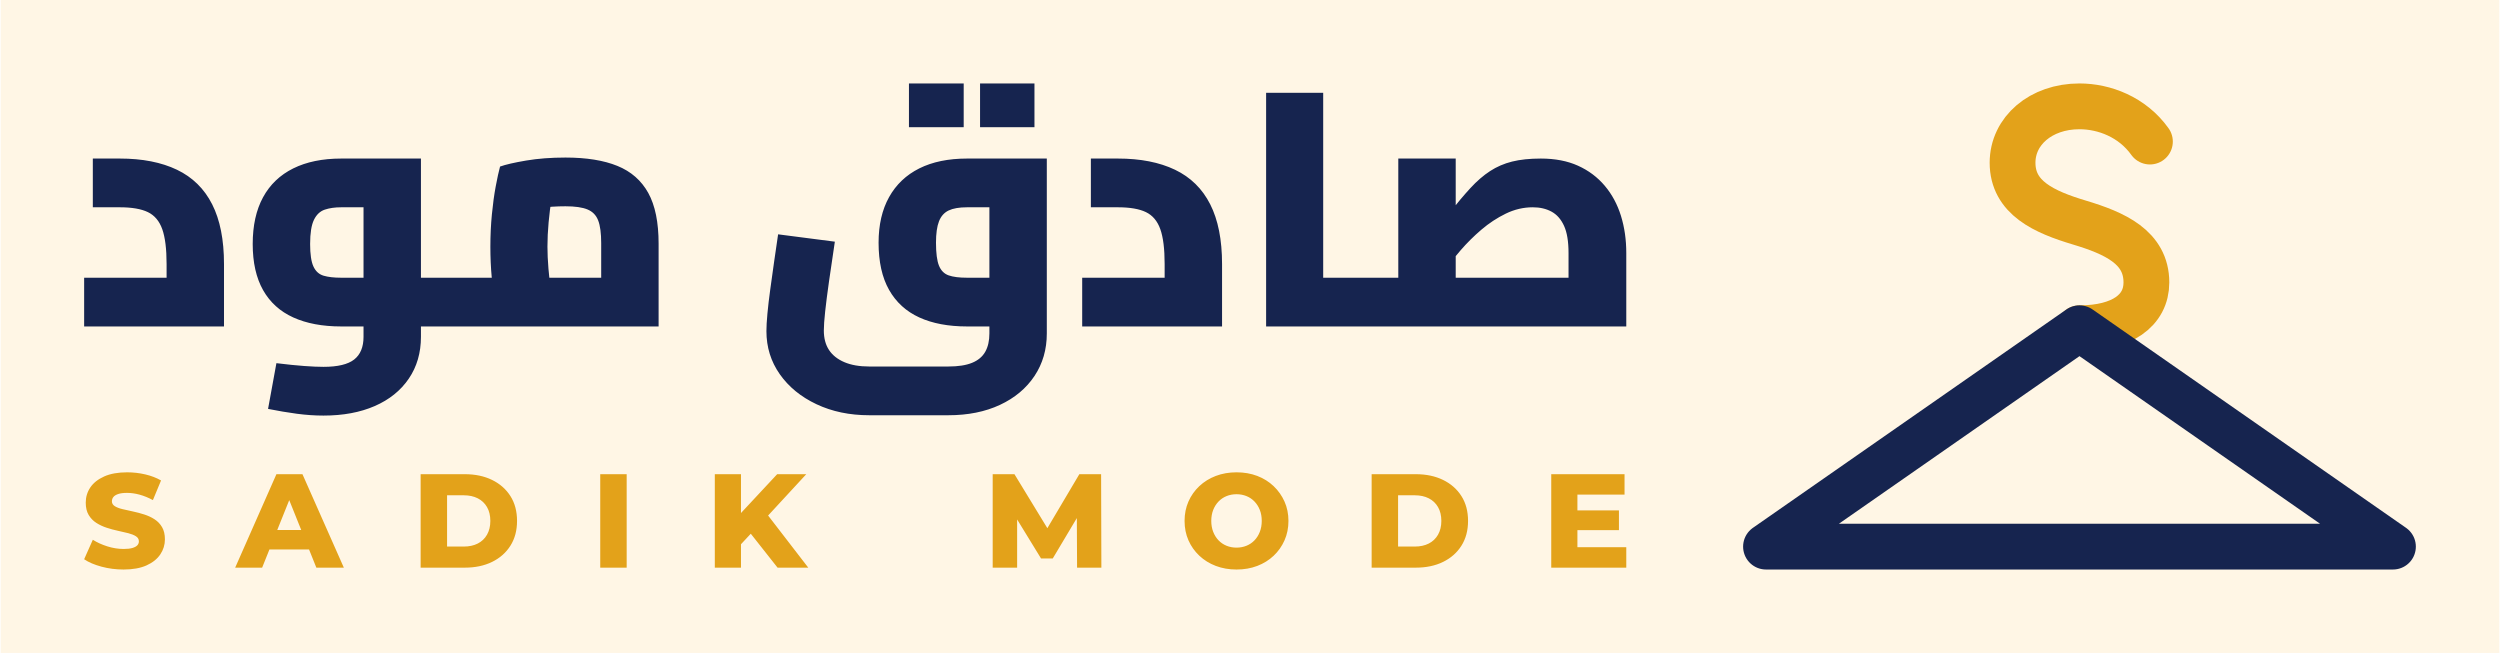
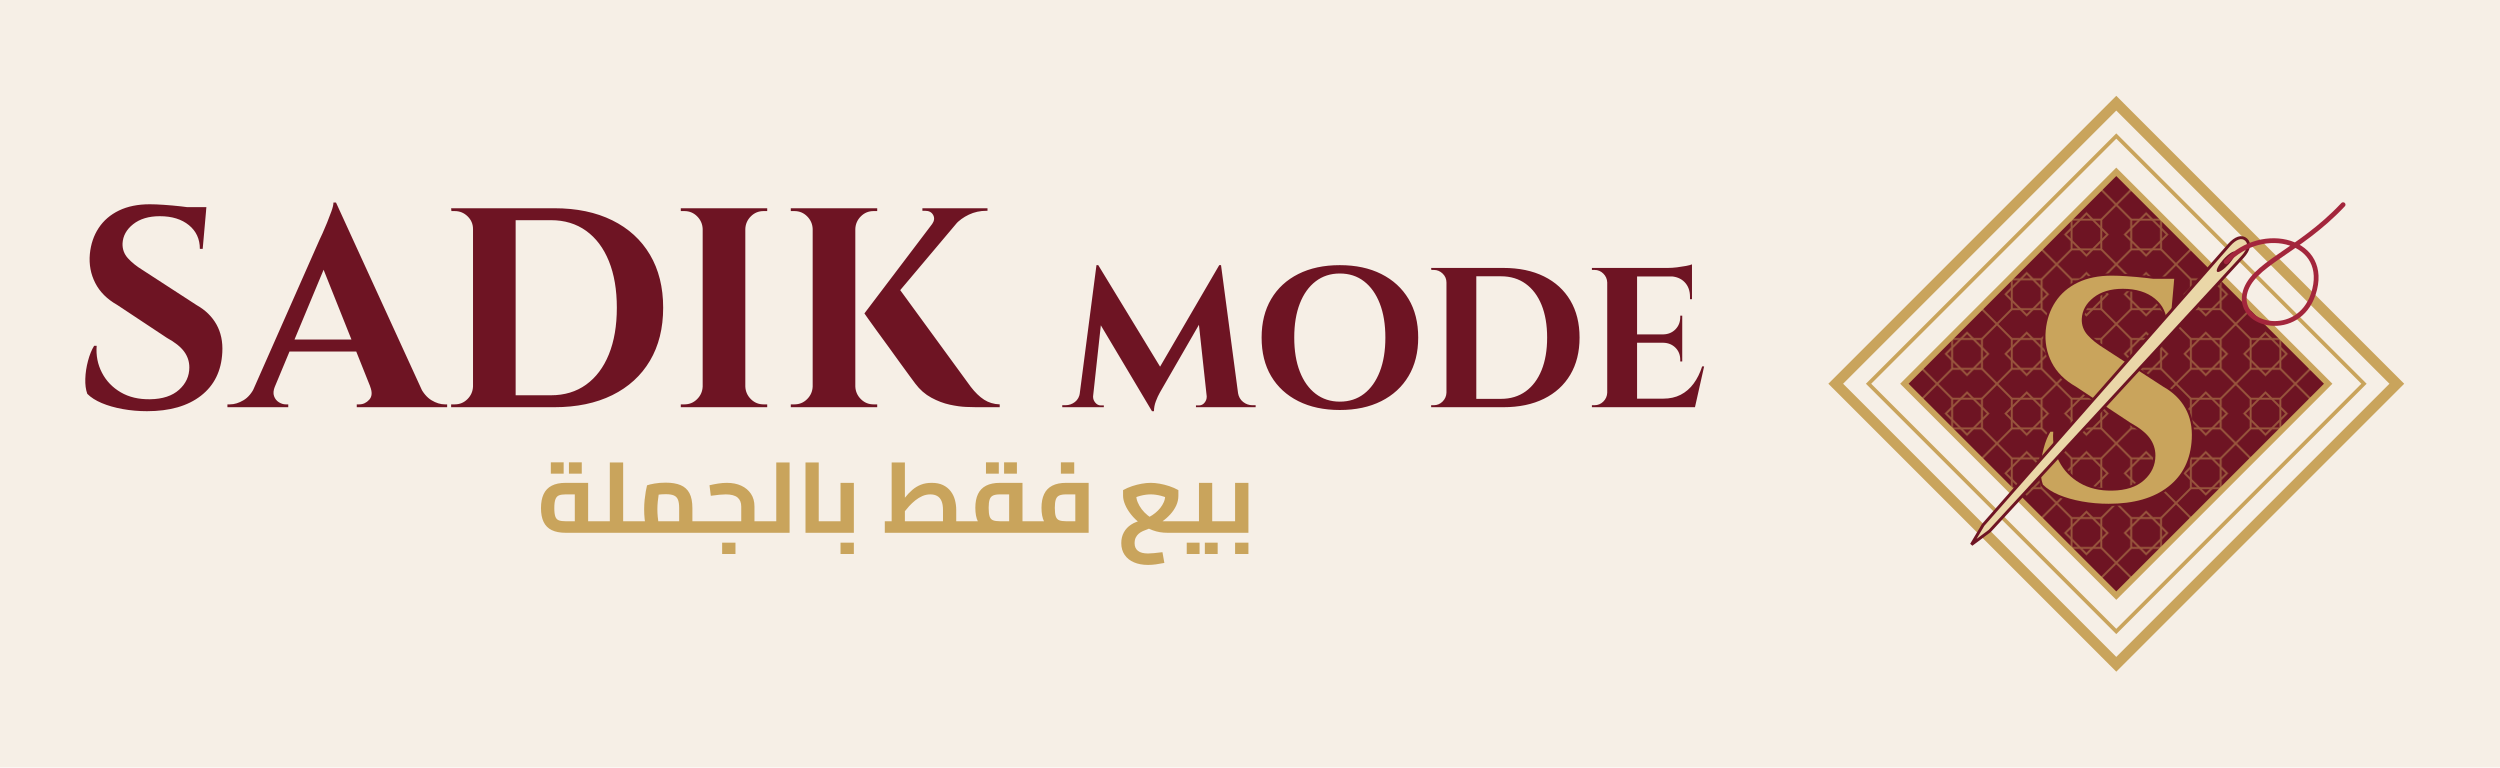
- <svg xmlns="http://www.w3.org/2000/svg" viewBox="0 0 1497.09 391.24" width="1497" height="391">
-   <rect width="100%" height="100%" fill="#FFF6E5" />
-   <g>
-     <path fill="#16244F" d="M50.0 195.6V166.4H121.2L99.4 185V158.2Q99.4 144.6 96.8 137.3Q94.2 130.0 88.2 127.1Q82.2 124.2 71.4 124.2H55.2V95H71.4Q91.6 95 105.6 101.7Q119.6 108.4 126.7 122.4Q133.8 136.4 133.8 158.2V195.6ZM251.8 195.6V166.4H272.6V195.6ZM193.4 249Q185.6 249 177.4 247.9Q169.2 246.8 160.2 245L165.2 217.6Q175.0 218.8 181.9 219.3Q188.8 219.8 193.4 219.8Q206.2 219.8 211.8 215.4Q217.4 211 217.4 201.8V120L223.0 124.2H204.0Q198.4 124.2 194.2 125.6Q190.0 127 187.7 131.7Q185.4 136.4 185.4 146.2Q185.4 155.4 187.4 159.7Q189.4 164 193.5 165.2Q197.6 166.4 204.0 166.4H217.4V195.6H204.0Q187.2 195.6 175.3 190.2Q163.4 184.8 157.2 173.8Q151.0 162.8 151.0 146.2Q151.0 129.6 157.2 118.2Q163.4 106.8 175.3 100.9Q187.2 95 204.0 95H251.8V201.8Q251.8 216.2 244.5 226.9Q237.2 237.6 224.1 243.3Q211.0 249 193.4 249ZM272.6 195.6V166.4Q273.6 166.4 274.3 167.4Q275.0 168.4 275.5 170.3Q276.0 172.2 276.3 174.9Q276.6 177.6 276.6 181Q276.6 184.4 276.3 187.1Q276.0 189.8 275.5 191.7Q275.0 193.6 274.3 194.6Q273.6 195.6 272.6 195.6ZM272.4 195.6V166.4H372.4L359.8 178.2V145.6Q359.8 136.8 358.0 132.1Q356.2 127.4 351.6 125.5Q347.0 123.6 338.4 123.6Q330.4 123.6 322.8 124.6Q315.2 125.6 310.8 127.4L332.4 107.6Q331.2 112 330.1 118.8Q329.0 125.6 328.3 133.2Q327.6 140.8 327.6 147.8Q327.6 153.8 328.2 161.0Q328.8 168.2 329.7 173.8Q330.6 179.4 331.0 181.4L298.4 190.4Q297.4 187.4 296.2 181Q295.0 174.6 294.2 166Q293.4 157.4 293.4 147.8Q293.4 137.8 294.3 128.5Q295.2 119.2 296.6 111.7Q298.0 104.2 299.2 99.8Q304.2 98 314.8 96.2Q325.4 94.4 338.4 94.4Q357.2 94.4 369.5 99.4Q381.8 104.4 388.0 115.6Q394.2 126.8 394.2 146V195.6ZM272.6 195.6Q271.6 195.6 270.8 194.6Q270.0 193.6 269.6 191.7Q269.2 189.8 268.9 187.1Q268.6 184.4 268.6 181Q268.6 176.4 269.0 173.2Q269.4 170 270.3 168.2Q271.2 166.4 272.6 166.4ZM520.4 248.8Q502.8 248.8 488.8 242.2Q474.8 235.6 466.8 224.2Q458.8 212.8 458.8 198.4Q458.8 194.4 459.4 187.9Q460.0 181.4 461.1 173.4Q462.2 165.4 463.4 156.9Q464.6 148.4 465.8 140.4L499.8 144.8Q497.8 158 496.3 168.6Q494.8 179.2 494.0 186.6Q493.2 194 493.2 198Q493.2 205 496.3 209.7Q499.4 214.4 505.5 217Q511.6 219.6 520.4 219.6H567.8Q576.6 219.6 582.0 217.4Q587.4 215.2 589.9 210.8Q592.4 206.4 592.4 199.8V119.4L598.2 124.2H579.0Q572.0 124.2 568.0 126.1Q564.0 128.0 562.2 132.6Q560.4 137.2 560.4 145.4Q560.4 154.8 562.2 159.2Q564.0 163.6 568.0 165Q572.0 166.4 579.0 166.4H592.4V195.6H579.0Q562.2 195.6 550.4 190.2Q538.6 184.8 532.3 173.7Q526.0 162.6 526.0 145.4Q526.0 129.4 532.3 118.1Q538.6 106.8 550.4 100.9Q562.2 95 579.0 95H626.8V199.8Q626.8 214.2 619.4 225.3Q612.0 236.4 598.7 242.6Q585.4 248.8 567.8 248.8ZM544.2 76.2V50.0H577.0V76.2ZM586.8 76.2V50.0H619.4V76.2ZM648.0 195.6V166.4H719.2L697.4 185V158.2Q697.4 144.6 694.8 137.3Q692.2 130.0 686.2 127.1Q680.2 124.2 669.4 124.2H653.2V95H669.4Q689.6 95 703.6 101.7Q717.6 108.4 724.7 122.4Q731.8 136.4 731.8 158.2V195.6ZM792.4 195.6V166.4H814.2V195.6ZM758.2 195.6V55.6H792.4V195.6ZM814.2 195.6V166.4Q815.2 166.4 816.0 167.4Q816.8 168.4 817.2 170.3Q817.6 172.2 817.9 174.9Q818.2 177.6 818.2 181Q818.2 184.4 817.9 187.1Q817.6 189.8 817.2 191.7Q816.8 193.6 816.0 194.6Q815.2 195.6 814.2 195.6ZM814.2 195.6V166.4H967.6L939.4 190.2V151.6Q939.4 141.2 936.7 135.3Q934.0 129.4 929.2 126.8Q924.4 124.2 918.0 124.2Q909.6 124.2 901.8 128.0Q894.0 131.8 887.2 137.6Q880.4 143.4 874.7 150Q869.0 156.6 864.8 162.3Q860.6 168 857.8 171.2L851.2 148.6Q860.8 136.8 867.8 127.9Q874.8 119 880.6 112.7Q886.4 106.4 892.4 102.5Q898.4 98.6 905.6 96.8Q912.8 95 922.8 95Q935.6 95 945.1 99.3Q954.6 103.6 961.1 111.3Q967.6 119 970.8 129.3Q974.0 139.6 974.0 151.6V195.6ZM837.4 166.4V95H871.8V166.4ZM814.2 195.6Q813.2 195.6 812.4 194.6Q811.6 193.6 811.2 191.7Q810.8 189.8 810.5 187.1Q810.2 184.4 810.2 181Q810.2 176.4 810.6 173.2Q811.0 170 811.9 168.2Q812.8 166.4 814.2 166.4Z" />
-     <path fill="#E3A21A" d="M73.6 341.24Q66.72 341.24 60.36 339.52Q54.0 337.8 50.0 335.08L55.2 323.4Q58.96 325.8 63.88 327.36Q68.8 328.92 73.68 328.92Q76.96 328.92 78.96 328.32Q80.96 327.72 81.88 326.72Q82.8 325.72 82.8 324.36Q82.8 322.44 81.04 321.32Q79.28 320.2 76.48 319.48Q73.68 318.76 70.28 318.04Q66.88 317.32 63.48 316.2Q60.08 315.08 57.28 313.28Q54.48 311.48 52.72 308.56Q50.96 305.64 50.96 301.16Q50.96 296.12 53.72 292.04Q56.48 287.96 62.0 285.48Q67.52 283.0 75.76 283.0Q81.28 283.0 86.6 284.24Q91.92 285.48 96.08 287.88L91.2 299.64Q87.2 297.48 83.28 296.4Q79.36 295.32 75.68 295.32Q72.4 295.32 70.4 296.0Q68.4 296.68 67.52 297.8Q66.64 298.92 66.64 300.36Q66.64 302.2 68.36 303.28Q70.08 304.36 72.92 305.04Q75.76 305.72 79.16 306.44Q82.56 307.16 85.96 308.24Q89.36 309.32 92.16 311.12Q94.96 312.92 96.68 315.84Q98.4 318.76 98.4 323.16Q98.4 328.04 95.64 332.16Q92.88 336.28 87.4 338.76Q81.92 341.24 73.6 341.24ZM140.489 340.12 165.209 284.12H180.809L205.609 340.12H189.129L169.769 291.88H176.009L156.649 340.12ZM154.009 329.24 158.089 317.56H185.449L189.529 329.24ZM251.618 340.12V284.12H278.098Q287.378 284.12 294.418 287.56Q301.458 291.0 305.418 297.24Q309.378 303.48 309.378 312.12Q309.378 320.68 305.418 326.96Q301.458 333.24 294.418 336.68Q287.378 340.12 278.098 340.12ZM267.458 327.48H277.458Q282.258 327.48 285.818 325.68Q289.378 323.88 291.378 320.4Q293.378 316.92 293.378 312.12Q293.378 307.24 291.378 303.8Q289.378 300.36 285.818 298.56Q282.258 296.76 277.458 296.76H267.458ZM359.227 340.12V284.12H375.067V340.12ZM442.036 327.72 441.156 309.96 465.236 284.12H482.676L458.676 310.12L449.876 319.32ZM427.876 340.12V284.12H443.556V340.12ZM465.476 340.12 447.236 317.0 457.556 305.96 483.876 340.12ZM594.373 340.12V284.12H607.413L630.613 322.2H623.733L646.293 284.12H659.333L659.493 340.12H644.933L644.773 306.28H647.253L630.373 334.6H623.333L605.973 306.28H609.013V340.12ZM740.462 341.24Q733.742 341.24 728.062 339.08Q722.382 336.92 718.182 332.96Q713.982 329.0 711.662 323.72Q709.342 318.44 709.342 312.12Q709.342 305.8 711.662 300.52Q713.982 295.24 718.182 291.28Q722.382 287.32 728.062 285.16Q733.742 283.0 740.462 283.0Q747.262 283.0 752.902 285.16Q758.542 287.32 762.702 291.28Q766.862 295.24 769.222 300.52Q771.582 305.8 771.582 312.12Q771.582 318.44 769.222 323.76Q766.862 329.08 762.702 333.0Q758.542 336.92 752.902 339.08Q747.262 341.24 740.462 341.24ZM740.462 328.12Q743.662 328.12 746.422 327.0Q749.182 325.88 751.222 323.76Q753.262 321.64 754.422 318.68Q755.582 315.72 755.582 312.12Q755.582 308.44 754.422 305.52Q753.262 302.6 751.222 300.48Q749.182 298.36 746.422 297.24Q743.662 296.12 740.462 296.12Q737.262 296.12 734.502 297.24Q731.742 298.36 729.702 300.48Q727.662 302.6 726.502 305.52Q725.342 308.44 725.342 312.12Q725.342 315.72 726.502 318.68Q727.662 321.64 729.702 323.76Q731.742 325.88 734.502 327.0Q737.262 328.12 740.462 328.12ZM821.431 340.12V284.12H847.911Q857.191 284.12 864.231 287.56Q871.271 291.0 875.231 297.24Q879.191 303.48 879.191 312.12Q879.191 320.68 875.231 326.96Q871.271 333.24 864.231 336.68Q857.191 340.12 847.911 340.12ZM837.271 327.48H847.271Q852.071 327.48 855.631 325.68Q859.191 323.88 861.191 320.4Q863.191 316.92 863.191 312.12Q863.191 307.24 861.191 303.8Q859.191 300.36 855.631 298.56Q852.071 296.76 847.271 296.76H837.271ZM929.04 340.12V284.12H972.96V296.36H944.72V327.88H974V340.12ZM943.6 317.64V305.8H969.6V317.64Z" />
-     <g transform="translate(1034.50,78.49) scale(1.0552)">
-       <path fill="none" stroke-width="26.0" stroke-linecap="round" stroke-linejoin="round" stroke="#E3A21A" d="M240 6 C230 -8 214 -14 200 -14 C178 -14 162 0 162 18 C162 38 180 46 200 52 C220 58 238 66 238 86 C238 102 224 112 200 112" />
-       <path fill="none" stroke-width="26.0" stroke-linecap="round" stroke-linejoin="round" stroke="#16244F" d="M200 112 L22 236 H378 Z" />
+ <svg xmlns="http://www.w3.org/2000/svg" viewBox="0 0 1759.06 540.00" width="1759" height="540">
+   <rect width="100%" height="100%" fill="#F6EFE6" />
+   <path fill="#6E1423" d="M105.422 143.715Q109.422 143.715 115.322 144.115Q121.222 144.515 127.522 145.215Q133.822 145.915 138.522 146.615Q143.222 147.315 145.022 148.115L142.622 175.115H140.622Q140.622 164.715 132.922 158.415Q125.222 152.115 112.422 152.115Q100.822 152.115 93.722 157.715Q86.622 163.315 86.222 171.315Q86.022 177.315 90.022 181.715Q94.022 186.115 100.222 189.915L138.422 214.715Q147.622 219.915 152.322 228.315Q157.022 236.715 156.422 247.915Q155.422 267.515 141.422 278.415Q127.422 289.315 103.422 289.315Q94.622 289.315 86.322 287.815Q78.022 286.315 71.622 283.615Q65.222 280.915 61.422 277.115Q59.822 272.715 60.022 266.515Q60.222 260.315 61.922 253.915Q63.622 247.515 66.222 243.315H68.022Q67.222 253.515 71.722 262.215Q76.222 270.915 84.922 276.015Q93.622 281.115 105.622 280.915Q118.822 280.715 126.022 274.215Q133.222 267.715 133.222 258.515Q133.222 252.315 129.522 247.315Q125.822 242.315 117.422 237.715L82.422 214.515Q71.822 208.515 67.022 199.115Q62.222 189.715 63.222 178.715Q64.222 168.315 69.422 160.415Q74.622 152.515 83.722 148.115Q92.822 143.715 105.422 143.715ZM145.222 145.715 144.822 149.915H121.222V145.715ZM236.422 142.515 301.822 285.315H265.822L224.222 181.115ZM193.422 271.915Q191.822 275.915 192.822 278.715Q193.822 281.515 196.222 283.015Q198.622 284.515 201.022 284.515H202.822V286.515H160.022V284.515Q160.022 284.515 160.922 284.515Q161.822 284.515 161.822 284.515Q166.422 284.515 171.322 281.615Q176.222 278.715 179.422 271.915ZM236.422 142.515 237.222 166.915 187.622 285.915H173.022L224.822 168.715Q225.422 167.515 226.922 164.215Q228.422 160.915 230.122 156.715Q231.822 152.515 233.222 148.615Q234.622 144.715 234.622 142.515ZM257.422 238.915V247.315H198.622V238.915ZM260.422 271.915H295.422Q298.822 278.715 303.622 281.615Q308.422 284.515 313.022 284.515Q313.022 284.515 313.822 284.515Q314.622 284.515 314.622 284.515V286.515H251.022V284.515H252.822Q256.822 284.515 259.822 281.215Q262.822 277.915 260.422 271.915ZM390.022 146.515Q413.622 146.515 430.822 155.015Q448.022 163.515 457.322 179.215Q466.622 194.915 466.622 216.515Q466.622 238.115 457.322 253.815Q448.022 269.515 430.822 278.015Q413.622 286.515 390.022 286.515H342.422L342.222 278.115Q348.022 278.115 354.322 278.115Q360.622 278.115 366.622 278.115Q372.622 278.115 377.322 278.115Q382.022 278.115 384.822 278.115Q387.622 278.115 387.622 278.115Q402.022 278.115 412.422 270.615Q422.822 263.115 428.422 249.315Q434.022 235.515 434.022 216.515Q434.022 197.515 428.422 183.715Q422.822 169.915 412.422 162.415Q402.022 154.915 387.622 154.915Q387.622 154.915 384.722 154.915Q381.822 154.915 376.822 154.915Q371.822 154.915 365.622 154.915Q359.422 154.915 352.822 154.915Q346.222 154.915 340.222 154.915V146.515ZM362.822 146.515V286.515H332.822V146.515ZM333.422 271.915V286.515H317.422V284.515Q317.422 284.515 318.722 284.515Q320.022 284.515 320.022 284.515Q325.222 284.515 328.922 280.815Q332.622 277.115 332.822 271.915ZM333.422 161.115H332.822Q332.822 155.915 329.022 152.215Q325.222 148.515 320.022 148.515Q320.022 148.515 318.822 148.515Q317.622 148.515 317.622 148.515L317.422 146.515H333.422ZM524.422 146.515V286.515H494.422V146.515ZM495.022 271.915V286.515H479.022V284.515Q479.022 284.515 480.322 284.515Q481.622 284.515 481.622 284.515Q486.822 284.515 490.522 280.815Q494.222 277.115 494.422 271.915ZM495.022 161.115H494.422Q494.222 155.915 490.522 152.215Q486.822 148.515 481.622 148.515Q481.622 148.515 480.322 148.515Q479.022 148.515 479.022 148.515V146.515H495.022ZM523.822 271.915H524.422Q524.622 277.115 528.322 280.815Q532.022 284.515 537.222 284.515Q537.222 284.515 538.422 284.515Q539.622 284.515 539.822 284.515V286.515H523.822ZM523.822 161.115V146.515H539.822V148.515Q539.622 148.515 538.422 148.515Q537.222 148.515 537.222 148.515Q532.022 148.515 528.322 152.215Q524.622 155.915 524.422 161.115ZM630.622 200.315 683.022 272.115Q687.622 278.115 692.422 281.215Q697.222 284.315 703.422 284.515V286.515H687.022Q684.822 286.515 679.722 286.315Q674.622 286.115 668.222 284.715Q661.822 283.315 655.322 279.815Q648.822 276.315 644.022 269.915Q643.022 268.515 640.022 264.515Q637.022 260.515 633.022 254.915Q629.022 249.315 624.722 243.415Q620.422 237.515 616.622 232.315Q612.822 227.115 610.522 223.815Q608.222 220.515 608.222 220.515ZM680.822 147.915 620.622 219.315 608.222 220.515 663.222 147.915ZM694.822 146.515V148.315H694.022Q687.422 148.315 681.722 151.015Q676.022 153.715 672.022 158.115L655.822 157.715Q658.222 154.315 656.622 151.315Q655.022 148.315 651.022 148.315H649.022V146.515H694.022ZM601.822 146.515V286.515H571.822V146.515ZM572.422 271.915V286.515H556.422V284.515Q556.622 284.515 557.722 284.515Q558.822 284.515 559.022 284.515Q564.222 284.515 567.922 280.815Q571.622 277.115 571.822 271.915ZM572.422 161.115H571.822Q571.622 155.915 567.922 152.215Q564.222 148.515 559.022 148.515Q558.822 148.515 557.722 148.515Q556.622 148.515 556.422 148.515V146.515H572.422ZM601.222 271.915H601.822Q602.022 277.115 605.722 280.815Q609.422 284.515 614.622 284.515Q614.822 284.515 615.922 284.515Q617.022 284.515 617.222 284.515V286.515H601.222ZM601.222 161.115V146.515H617.222V148.515Q617.022 148.515 615.922 148.515Q614.822 148.515 614.622 148.515Q609.422 148.515 605.722 152.215Q602.022 155.915 601.822 161.115Z" />
+   <path fill="#6E1423" d="M857.882 186.555 859.002 201.815 817.422 273.915Q817.422 273.915 816.022 276.365Q814.622 278.815 813.292 282.315Q811.962 285.815 811.962 289.315H810.562L805.102 277.135ZM762.962 276.295V286.515H747.422V285.115Q747.562 285.115 748.612 285.115Q749.662 285.115 749.662 285.115Q753.442 285.115 756.382 282.805Q759.322 280.495 759.882 276.295ZM769.122 278.535Q769.122 278.675 769.122 278.815Q769.122 278.955 769.122 279.235Q769.122 281.475 770.732 283.365Q772.342 285.255 774.582 285.255H776.682V286.515H768.142V278.535ZM771.502 186.555H772.762L777.662 200.555L768.282 286.515H758.482ZM772.762 186.555 818.542 261.735 810.562 289.315 769.122 219.735ZM859.142 186.555 872.442 286.515H849.902L842.902 222.115L857.882 186.555ZM868.102 276.295H871.042Q871.742 280.495 874.682 282.805Q877.622 285.115 881.262 285.115Q881.262 285.115 882.382 285.115Q883.502 285.115 883.502 285.115V286.515H868.102ZM849.062 278.535H850.042V286.515H841.502V285.255H843.602Q845.982 285.255 847.522 283.365Q849.062 281.475 849.062 279.235Q849.062 278.955 849.062 278.815Q849.062 278.675 849.062 278.535ZM942.722 186.555Q959.522 186.555 971.912 192.785Q984.302 199.015 991.092 210.355Q997.882 221.695 997.882 237.515Q997.882 253.195 991.092 264.605Q984.302 276.015 971.912 282.245Q959.522 288.475 942.722 288.475Q925.922 288.475 913.532 282.245Q901.142 276.015 894.422 264.675Q887.702 253.335 887.702 237.515Q887.702 221.835 894.422 210.425Q901.142 199.015 913.532 192.785Q925.922 186.555 942.722 186.555ZM942.722 282.595Q952.662 282.595 959.802 277.065Q966.942 271.535 970.862 261.455Q974.782 251.375 974.782 237.515Q974.782 223.655 970.862 213.575Q966.942 203.495 959.802 197.965Q952.662 192.435 942.722 192.435Q932.922 192.435 925.712 197.965Q918.502 203.495 914.582 213.575Q910.662 223.655 910.662 237.515Q910.662 251.375 914.582 261.455Q918.502 271.535 925.712 277.065Q932.922 282.595 942.722 282.595ZM1057.802 188.515Q1074.322 188.515 1086.362 194.465Q1098.402 200.415 1104.912 211.405Q1111.422 222.395 1111.422 237.515Q1111.422 252.635 1104.912 263.625Q1098.402 274.615 1086.362 280.565Q1074.322 286.515 1057.802 286.515H1024.482L1024.342 280.635Q1028.402 280.635 1032.812 280.635Q1037.222 280.635 1041.422 280.635Q1045.622 280.635 1048.912 280.635Q1052.202 280.635 1054.162 280.635Q1056.122 280.635 1056.122 280.635Q1066.202 280.635 1073.482 275.385Q1080.762 270.135 1084.682 260.475Q1088.602 250.815 1088.602 237.515Q1088.602 224.215 1084.682 214.555Q1080.762 204.895 1073.482 199.645Q1066.202 194.395 1056.122 194.395Q1056.122 194.395 1054.092 194.395Q1052.062 194.395 1048.562 194.395Q1045.062 194.395 1040.722 194.395Q1036.382 194.395 1031.762 194.395Q1027.142 194.395 1022.942 194.395V188.515ZM1038.762 188.515V286.515H1017.762V188.515ZM1018.182 276.295V286.515H1006.982V285.115Q1006.982 285.115 1007.892 285.115Q1008.802 285.115 1008.802 285.115Q1012.442 285.115 1015.032 282.525Q1017.622 279.935 1017.762 276.295ZM1018.182 198.735H1017.762Q1017.762 195.095 1015.102 192.505Q1012.442 189.915 1008.802 189.915Q1008.802 189.915 1007.962 189.915Q1007.122 189.915 1007.122 189.915L1006.982 188.515H1018.182ZM1151.882 188.515V286.515H1130.882V188.515ZM1188.842 280.495 1192.202 286.515H1151.462V280.495ZM1183.662 235.275V241.155H1151.462V235.275ZM1190.522 188.515V194.535H1151.462V188.515ZM1199.062 257.815 1192.622 286.515H1165.182L1170.222 280.495Q1177.222 280.495 1182.542 277.765Q1187.862 275.035 1191.642 269.925Q1195.422 264.815 1197.662 257.815ZM1183.662 240.875V254.315H1182.262V253.195Q1182.262 248.015 1178.902 244.655Q1175.542 241.295 1170.362 241.155V240.875ZM1183.662 222.115V235.555H1170.362V235.275Q1175.542 235.135 1178.902 231.705Q1182.262 228.275 1182.262 223.095V222.115ZM1190.522 194.115V210.495H1189.122V208.815Q1189.122 202.375 1185.272 198.455Q1181.422 194.535 1174.842 194.395V194.115ZM1190.522 185.995V190.055L1173.442 188.515Q1176.522 188.515 1179.952 188.095Q1183.382 187.675 1186.322 187.115Q1189.262 186.555 1190.522 185.995ZM1131.302 276.295V286.515H1120.102V285.115Q1120.102 285.115 1121.012 285.115Q1121.922 285.115 1121.922 285.115Q1125.562 285.115 1128.152 282.525Q1130.742 279.935 1130.882 276.295ZM1131.302 198.735H1130.882Q1130.742 195.095 1128.152 192.505Q1125.562 189.915 1121.922 189.915Q1121.922 189.915 1121.012 189.915Q1120.102 189.915 1120.102 189.915V188.515H1131.302Z" />
+   <path fill="#C9A45C" d="M398.006 374.875Q392.056 374.875 388.206 372.985Q384.356 371.095 382.501 367.245Q380.646 363.395 380.646 357.515Q380.646 351.635 382.501 347.68Q384.356 343.725 388.206 341.73Q392.056 339.735 398.006 339.735H413.826V370.465H404.446V345.825L406.756 347.855H398.006Q395.136 347.855 393.386 348.52Q391.636 349.185 390.831 351.25Q390.026 353.315 390.026 357.515Q390.026 361.505 390.761 363.5Q391.496 365.495 393.246 366.125Q394.996 366.755 398.006 366.755H421.176V374.875ZM421.176 374.875V366.755Q421.596 366.755 421.841 367.035Q422.086 367.315 422.261 367.875Q422.436 368.435 422.506 369.17Q422.576 369.905 422.576 370.815Q422.576 371.725 422.506 372.495Q422.436 373.265 422.261 373.79Q422.086 374.315 421.841 374.595Q421.596 374.875 421.176 374.875ZM387.576 333.295V325.315H396.606V333.295ZM400.316 333.295V325.315H409.346V333.295ZM438.466 374.875V366.755H445.816V374.875ZM421.176 374.875Q420.756 374.875 420.511 374.595Q420.266 374.315 420.091 373.79Q419.916 373.265 419.846 372.495Q419.776 371.725 419.776 370.815Q419.776 369.555 419.916 368.68Q420.056 367.805 420.371 367.28Q420.686 366.755 421.176 366.755ZM429.086 374.875V325.385H438.466V374.875ZM421.176 374.875V366.755H429.086V374.875ZM445.816 374.875V366.755Q446.236 366.755 446.516 367.035Q446.796 367.315 446.936 367.875Q447.076 368.435 447.146 369.17Q447.216 369.905 447.216 370.815Q447.216 371.725 447.146 372.495Q447.076 373.265 446.936 373.79Q446.796 374.315 446.516 374.595Q446.236 374.875 445.816 374.875ZM487.186 374.875V366.755H494.606V374.875ZM445.816 374.875Q445.396 374.875 445.151 374.595Q444.906 374.315 444.731 373.79Q444.556 373.265 444.486 372.495Q444.416 371.725 444.416 370.815Q444.416 369.555 444.556 368.68Q444.696 367.805 445.011 367.28Q445.326 366.755 445.816 366.755ZM445.816 374.875V366.755H482.146L477.876 370.395V357.515Q477.876 353.735 477.036 351.6Q476.196 349.465 474.131 348.59Q472.066 347.715 468.426 347.715Q465.556 347.715 462.791 348.1Q460.026 348.485 458.486 349.115L464.296 343.655Q463.876 345.265 463.491 347.715Q463.106 350.165 462.826 352.93Q462.546 355.695 462.546 358.355Q462.546 360.805 462.791 363.465Q463.036 366.125 463.351 368.155Q463.666 370.185 463.876 370.955L454.986 373.405Q454.706 372.425 454.286 370.185Q453.866 367.945 453.551 364.865Q453.236 361.785 453.236 358.355Q453.236 354.855 453.586 351.6Q453.936 348.345 454.391 345.72Q454.846 343.095 455.266 341.485Q456.946 340.855 460.516 340.225Q464.086 339.595 468.426 339.595Q474.726 339.595 478.891 341.345Q483.056 343.095 485.121 347.015Q487.186 350.935 487.186 357.585V374.875ZM494.606 374.875V366.755Q494.956 366.755 495.236 367.035Q495.516 367.315 495.656 367.875Q495.796 368.435 495.901 369.17Q496.006 369.905 496.006 370.815Q496.006 371.725 495.901 372.495Q495.796 373.265 495.656 373.79Q495.516 374.315 495.236 374.595Q494.956 374.875 494.606 374.875ZM530.866 374.875V366.755H538.286V374.875ZM494.606 374.875Q494.186 374.875 493.941 374.595Q493.696 374.315 493.521 373.79Q493.346 373.265 493.276 372.495Q493.206 371.725 493.206 370.815Q493.206 369.555 493.346 368.68Q493.486 367.805 493.801 367.28Q494.116 366.755 494.606 366.755ZM494.606 374.875V366.755H524.706L521.556 369.345V356.395Q521.556 352.195 518.931 350.025Q516.306 347.855 510.636 347.855Q509.026 347.855 506.226 348.1Q503.426 348.345 500.136 348.835L499.226 341.415Q502.236 340.715 505.351 340.225Q508.466 339.735 511.476 339.735Q517.216 339.735 521.556 341.73Q525.896 343.725 528.381 347.435Q530.866 351.145 530.866 356.395V374.875ZM538.286 374.875V366.755Q538.636 366.755 538.916 367.035Q539.196 367.315 539.336 367.875Q539.476 368.435 539.581 369.17Q539.686 369.905 539.686 370.815Q539.686 371.725 539.581 372.495Q539.476 373.265 539.336 373.79Q539.196 374.315 538.916 374.595Q538.636 374.875 538.286 374.875ZM508.116 389.785V381.805H517.496V389.785ZM546.196 374.875V325.385H555.576V374.875ZM538.286 374.875V366.755H546.196V374.875ZM538.286 374.875Q537.866 374.875 537.621 374.595Q537.376 374.315 537.201 373.79Q537.026 373.265 536.956 372.495Q536.886 371.725 536.886 370.815Q536.886 369.555 537.026 368.68Q537.166 367.805 537.481 367.28Q537.796 366.755 538.286 366.755ZM576.086 374.875V366.755H584.066V374.875ZM566.776 374.875V325.385H576.086V374.875ZM584.066 374.875V366.755Q584.486 366.755 584.731 367.035Q584.976 367.315 585.151 367.875Q585.326 368.435 585.396 369.17Q585.466 369.905 585.466 370.815Q585.466 371.725 585.396 372.495Q585.326 373.265 585.151 373.79Q584.976 374.315 584.731 374.595Q584.486 374.875 584.066 374.875ZM584.066 374.875V366.755H596.876L591.416 371.305V339.735H600.796V374.875ZM584.066 374.875Q583.646 374.875 583.401 374.595Q583.156 374.315 582.981 373.79Q582.806 373.265 582.736 372.495Q582.666 371.725 582.666 370.815Q582.666 369.555 582.806 368.68Q582.946 367.805 583.261 367.28Q583.576 366.755 584.066 366.755ZM591.416 389.785V381.805H600.796V389.785ZM672.826 374.875V366.755H680.246V374.875ZM622.566 374.875V366.755H671.426L663.516 373.615V358.915Q663.516 354.925 662.466 352.51Q661.416 350.095 659.421 348.975Q657.426 347.855 654.626 347.855Q651.616 347.855 648.956 349.045Q646.296 350.235 643.951 352.125Q641.606 354.015 639.646 356.185Q637.686 358.355 636.146 360.35Q634.606 362.345 633.486 363.745L631.386 356.955Q634.256 353.315 636.741 350.165Q639.226 347.015 641.956 344.67Q644.686 342.325 647.976 341.03Q651.266 339.735 655.606 339.735Q660.296 339.735 663.551 341.31Q666.806 342.885 668.906 345.615Q671.006 348.345 671.916 351.775Q672.826 355.205 672.826 358.915V374.875ZM627.396 366.755V325.385H636.706V366.755ZM680.246 374.875V366.755Q680.666 366.755 680.946 367.035Q681.226 367.315 681.366 367.875Q681.506 368.435 681.576 369.17Q681.646 369.905 681.646 370.815Q681.646 371.725 681.576 372.495Q681.506 373.265 681.366 373.79Q681.226 374.315 680.946 374.595Q680.666 374.875 680.246 374.875ZM719.446 374.875V366.755H726.796V374.875ZM680.246 374.875Q679.826 374.875 679.581 374.595Q679.336 374.315 679.161 373.79Q678.986 373.265 678.916 372.495Q678.846 371.725 678.846 370.815Q678.846 369.555 678.986 368.68Q679.126 367.805 679.441 367.28Q679.756 366.755 680.246 366.755ZM680.246 374.875V366.755H712.936L710.066 369.205V345.825L712.446 347.855H703.626Q700.546 347.855 698.796 348.625Q697.046 349.395 696.346 351.46Q695.646 353.525 695.646 357.305Q695.646 361.435 696.346 363.43Q697.046 365.425 698.796 366.09Q700.546 366.755 703.626 366.755V374.035Q697.676 374.035 693.826 372.355Q689.976 370.675 688.121 367.0Q686.266 363.325 686.266 357.305Q686.266 351.565 688.121 347.645Q689.976 343.725 693.826 341.73Q697.676 339.735 703.626 339.735H719.446V374.875ZM726.796 374.875V366.755Q727.216 366.755 727.496 367.035Q727.776 367.315 727.916 367.875Q728.056 368.435 728.126 369.17Q728.196 369.905 728.196 370.815Q728.196 371.725 728.126 372.495Q728.056 373.265 727.916 373.79Q727.776 374.315 727.496 374.595Q727.216 374.875 726.796 374.875ZM693.756 333.295V325.315H702.786V333.295ZM706.496 333.295V325.315H715.526V333.295ZM726.796 374.875V366.755H759.486L756.616 369.205V345.825L758.996 347.855H750.176Q747.096 347.855 745.346 348.625Q743.596 349.395 742.896 351.46Q742.196 353.525 742.196 357.305Q742.196 361.435 742.896 363.43Q743.596 365.425 745.346 366.09Q747.096 366.755 750.176 366.755V374.035Q744.226 374.035 740.376 372.355Q736.526 370.675 734.671 367.0Q732.816 363.325 732.816 357.305Q732.816 351.565 734.671 347.645Q736.526 343.725 740.376 341.73Q744.226 339.735 750.176 339.735H765.996V374.875ZM726.796 374.875Q726.376 374.875 726.131 374.595Q725.886 374.315 725.711 373.79Q725.536 373.265 725.466 372.495Q725.396 371.725 725.396 370.815Q725.396 369.555 725.536 368.68Q725.676 367.805 725.991 367.28Q726.306 366.755 726.796 366.755ZM746.466 333.295V325.315H755.846V333.295ZM817.936 388.525 819.266 396.085Q816.116 396.715 813.281 397.1Q810.446 397.485 807.786 397.485Q802.116 397.485 797.881 395.665Q793.646 393.845 791.301 390.38Q788.956 386.915 788.956 382.155Q788.956 377.885 790.776 374.56Q792.596 371.235 795.956 369.065Q799.316 366.895 803.726 366.125L804.496 365.565Q806.526 364.865 808.696 363.71Q810.866 362.555 812.861 360.945Q814.856 359.335 816.396 357.41Q817.936 355.485 818.881 353.315Q819.826 351.145 819.826 348.835V344.355L824.306 351.775Q820.666 349.815 816.851 348.835Q813.036 347.855 809.676 347.855Q806.246 347.855 802.466 348.835Q798.686 349.815 795.046 351.775L799.526 344.355V348.835Q799.526 351.005 800.541 353.455Q801.556 355.905 803.306 358.25Q805.056 360.595 807.436 362.52Q809.816 364.445 812.616 365.6Q815.416 366.755 818.356 366.755H832.496V374.875H821.366Q815.906 374.875 811.146 373.125Q806.386 371.375 802.536 368.47Q798.686 365.565 795.921 362.1Q793.156 358.635 791.686 355.17Q790.216 351.705 790.216 348.835V344.845Q793.226 343.165 796.621 342.045Q800.016 340.925 803.376 340.33Q806.736 339.735 809.676 339.735Q812.616 339.735 815.976 340.33Q819.336 340.925 822.731 342.045Q826.126 343.165 829.136 344.845V348.835Q829.136 352.405 827.596 355.73Q826.056 359.055 823.431 361.925Q820.806 364.795 817.516 367.105Q814.226 369.415 810.726 370.955Q810.166 371.235 809.116 371.69Q808.066 372.145 806.911 372.6Q805.756 373.055 804.916 373.37Q804.076 373.685 803.866 373.825Q802.466 374.455 801.206 375.54Q799.946 376.625 799.141 378.235Q798.336 379.845 798.336 382.225Q798.336 385.725 800.681 387.58Q803.026 389.435 807.786 389.435Q809.466 389.435 811.951 389.19Q814.436 388.945 817.936 388.525ZM832.496 374.875V366.755Q832.916 366.755 833.161 367.035Q833.406 367.315 833.581 367.875Q833.756 368.435 833.826 369.17Q833.896 369.905 833.896 370.815Q833.896 371.725 833.826 372.495Q833.756 373.265 833.581 373.79Q833.406 374.315 833.161 374.595Q832.916 374.875 832.496 374.875ZM852.936 374.875V366.755H861.686V374.875ZM861.686 374.875V366.755Q862.036 366.755 862.316 367.035Q862.596 367.315 862.736 367.875Q862.876 368.435 862.981 369.17Q863.086 369.905 863.086 370.815Q863.086 371.725 862.981 372.495Q862.876 373.265 862.736 373.79Q862.596 374.315 862.351 374.595Q862.106 374.875 861.686 374.875ZM832.496 374.875Q832.076 374.875 831.831 374.595Q831.586 374.315 831.411 373.79Q831.236 373.265 831.166 372.495Q831.096 371.725 831.096 370.815Q831.096 369.555 831.236 368.68Q831.376 367.805 831.691 367.28Q832.006 366.755 832.496 366.755ZM832.496 374.875V366.755H849.086L843.626 371.305V339.735H852.936V374.875ZM835.016 389.785V381.805H844.046V389.785ZM847.756 389.785V381.805H856.786V389.785ZM861.686 374.875V366.755H874.496L869.036 371.305V339.735H878.416V374.875ZM861.686 374.875Q861.266 374.875 861.021 374.595Q860.776 374.315 860.601 373.79Q860.426 373.265 860.356 372.495Q860.286 371.725 860.286 370.815Q860.286 369.555 860.426 368.68Q860.566 367.805 860.881 367.28Q861.196 366.755 861.686 366.755ZM869.036 389.785V381.805H878.416V389.785Z" />
+   <g transform="translate(1279.06,60.00) scale(1.05)">
+     <defs>
+       <pattern id="zh1" width="40" height="40" patternUnits="userSpaceOnUse">
+         <g fill="none" stroke="#C9A45C" stroke-width="1.3" opacity=".45">
+           <rect x="10" y="10" width="20" height="20" />
+           <rect x="10" y="10" width="20" height="20" transform="rotate(45 20 20)" />
+           <path d="M0 0 L10 10 M40 0 L30 10 M0 40 L10 30 M40 40 L30 30" />
+         </g>
+       </pattern>
+       <clipPath id="ch1">
+         <polygon points="200.0,58.0 342.0,200.0 200.0,342.0 58.0,200.0" />
+       </clipPath>
+     </defs>
+     <polygon points="200.0,58.0 342.0,200.0 200.0,342.0 58.0,200.0" fill="#6E1423" />
+     <rect width="400.0" height="400.0" fill="url(#zh1)" clip-path="url(#ch1)" />
+     <polygon points="200.0,12.0 388.0,200.0 200.0,388.0 12.0,200.0" fill="none" stroke="#C9A45C" stroke-width="7" />
+     <polygon points="200.0,34.0 366.0,200.0 200.0,366.0 34.0,200.0" fill="none" stroke="#C9A45C" stroke-width="2.5" />
+     <polygon points="200.0,58.0 342.0,200.0 200.0,342.0 58.0,200.0" fill="none" stroke="#C9A45C" stroke-width="4" />
+     <path fill="#C9A45C" stroke="#6E1423" stroke-width="3" paint-order="stroke" d="M197.036 127.56Q201.236 127.56 207.431 127.98Q213.626 128.4 220.241 129.135Q226.856 129.87 231.791 130.605Q236.726 131.34 238.616 132.18L236.096 160.53H233.996Q233.996 149.61 225.911 142.995Q217.826 136.38 204.386 136.38Q192.206 136.38 184.751 142.26Q177.296 148.14 176.876 156.54Q176.666 162.84 180.866 167.46Q185.066 172.08 191.576 176.07L231.686 202.11Q241.346 207.57 246.281 216.39Q251.216 225.21 250.586 236.97Q249.536 257.55 234.836 268.995Q220.136 280.44 194.936 280.44Q185.696 280.44 176.981 278.865Q168.266 277.29 161.546 274.455Q154.826 271.62 150.836 267.63Q149.156 263.01 149.366 256.5Q149.576 249.99 151.361 243.27Q153.146 236.55 155.876 232.14H157.766Q156.926 242.85 161.651 251.985Q166.376 261.12 175.511 266.475Q184.646 271.83 197.246 271.62Q211.106 271.41 218.666 264.585Q226.226 257.76 226.226 248.1Q226.226 241.59 222.341 236.34Q218.456 231.09 209.636 226.26L172.886 201.9Q161.756 195.6 156.716 185.73Q151.676 175.86 152.726 164.31Q153.776 153.39 159.236 145.095Q164.696 136.8 174.251 132.18Q183.806 127.56 197.036 127.56ZM238.826 129.66 238.406 134.07H213.626V129.66Z" />
+     <g transform="rotate(42 200.0 200.0)">
+       <path d="M200 70 C204 70 206 74 206 80 L203 330 L200 345 L197 330 L194 80 C194 74 196 70 200 70 Z" fill="#EAD7A8" stroke="#6E1423" stroke-width="2" />
+       <ellipse cx="200" cy="90" rx="2.4" ry="9" fill="#6E1423" />
    </g>
+     <path d="M273.6 118.3 C298 92 344 104 332 140 C322 170 282 162 286 140 C290 120 322 112 352 80" fill="none" stroke="#A3263C" stroke-width="3.2" stroke-linecap="round" />
  </g>
</svg>
